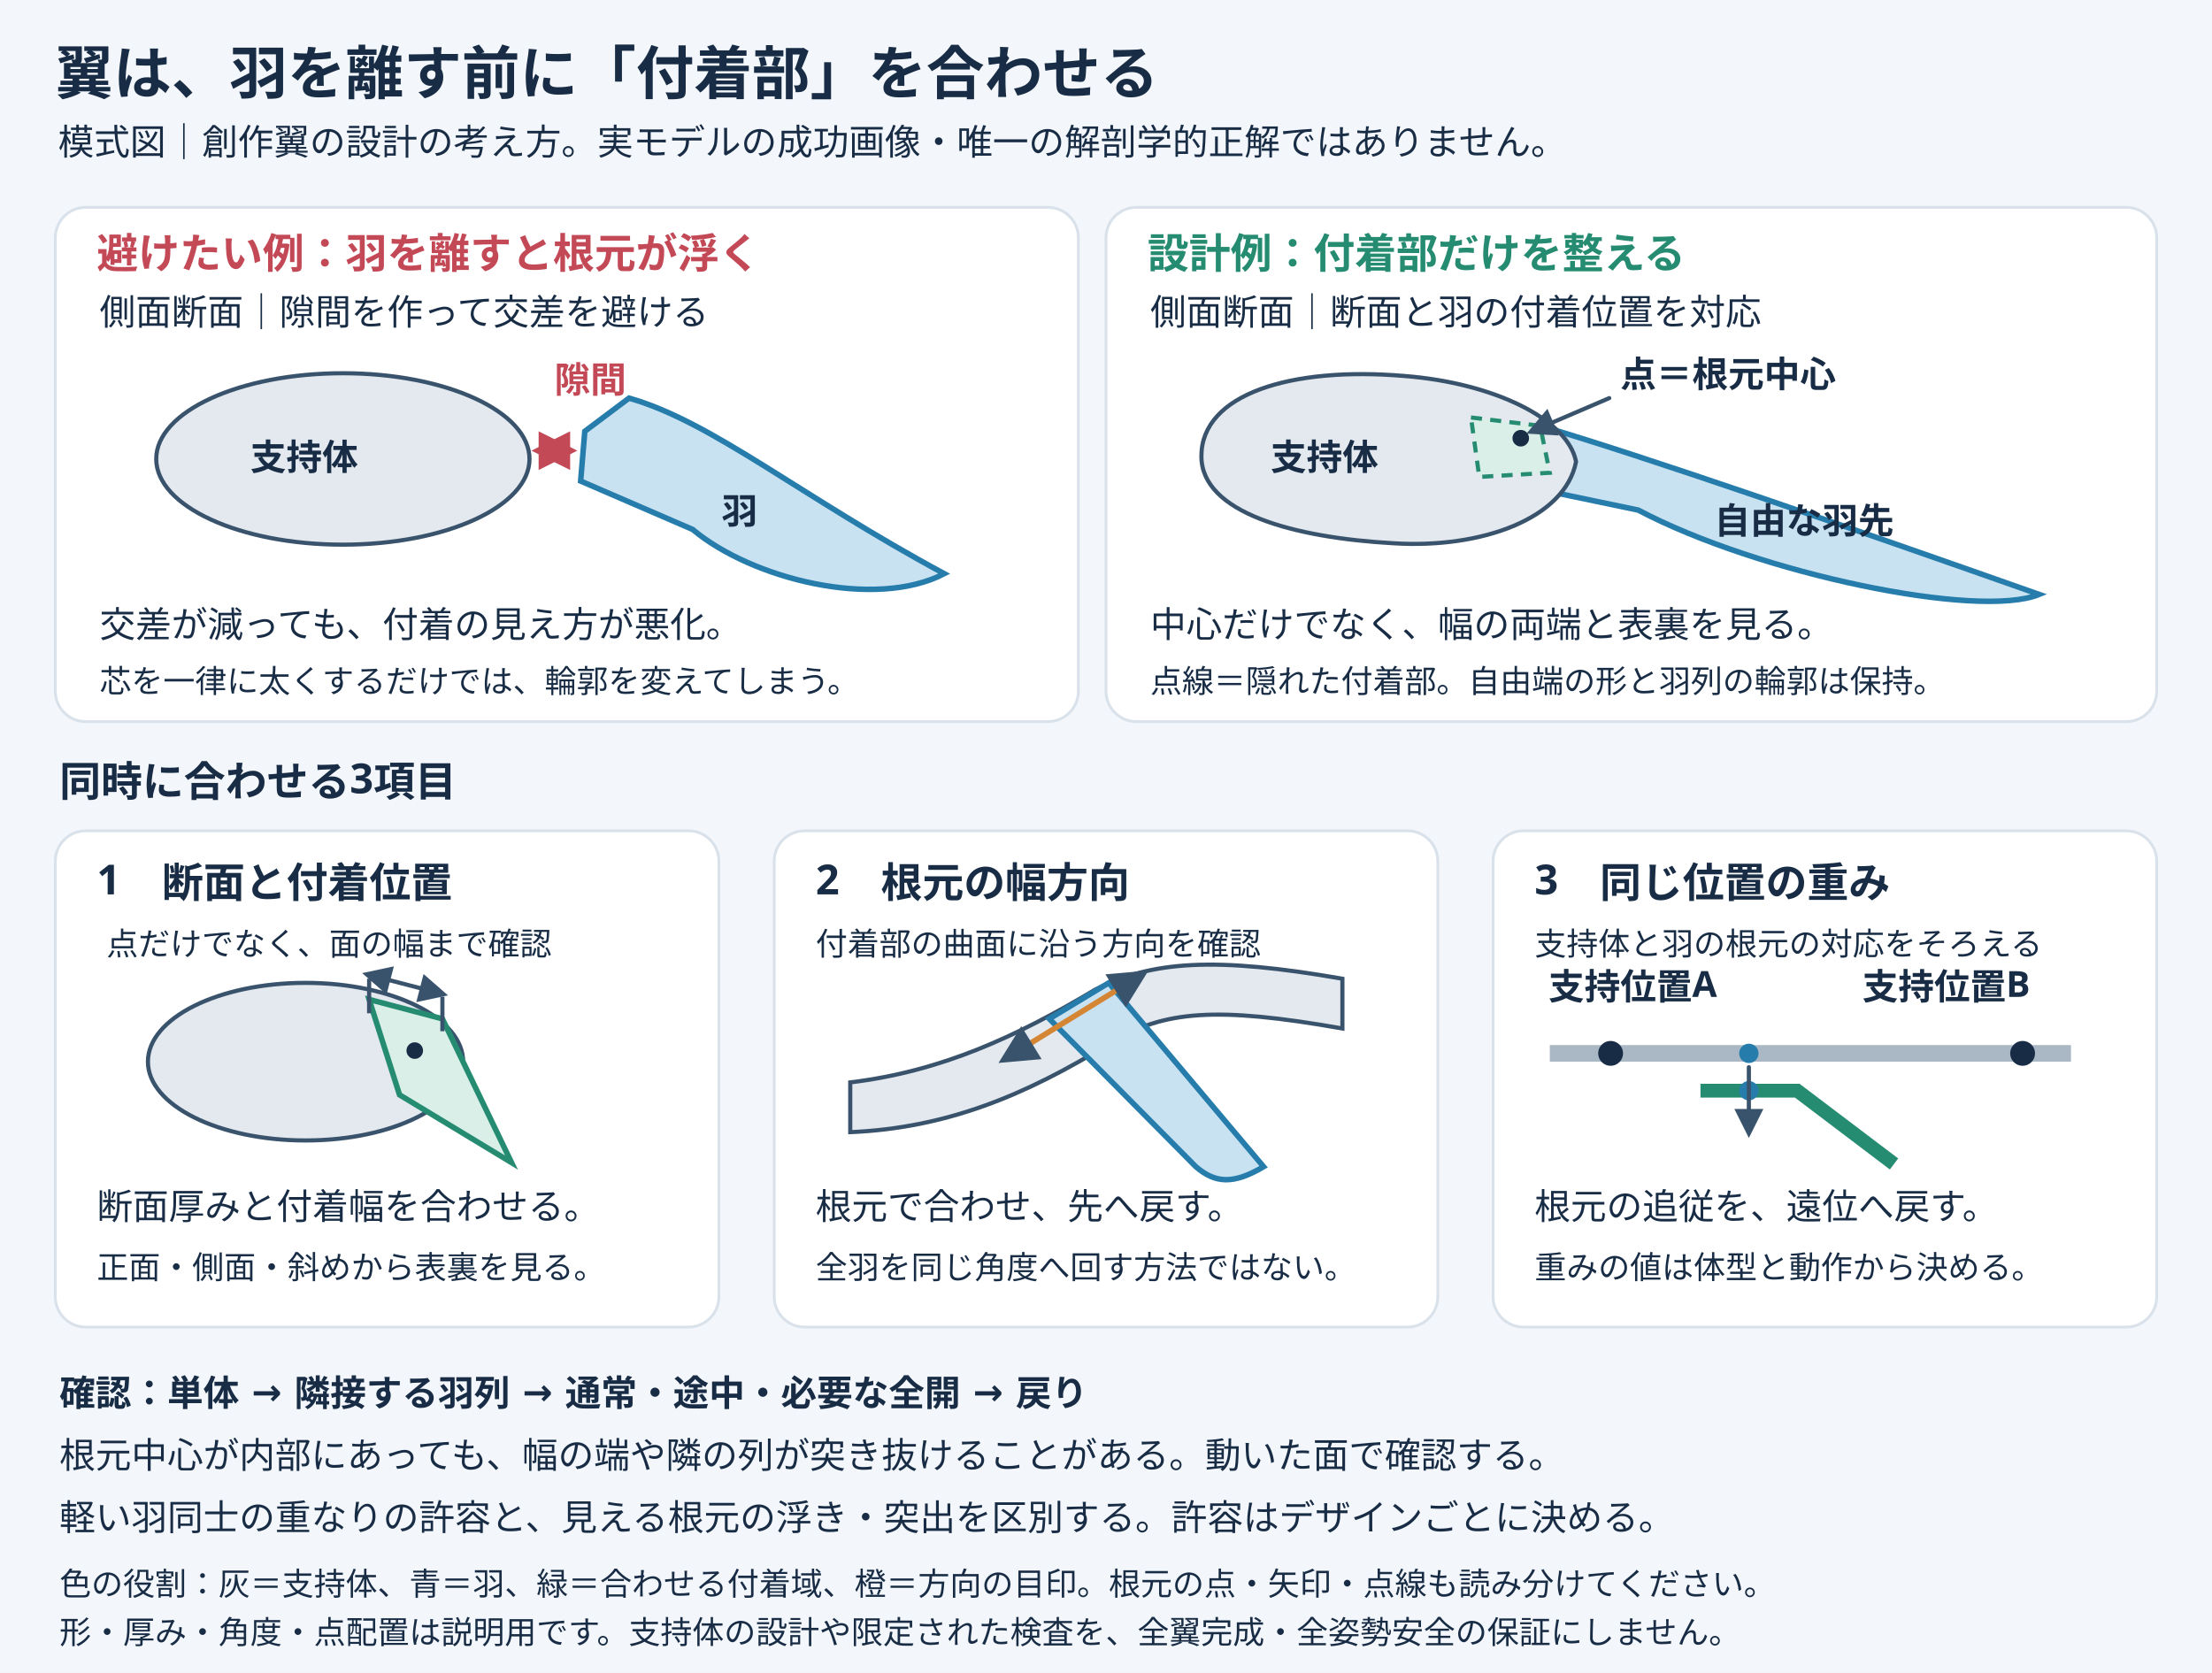
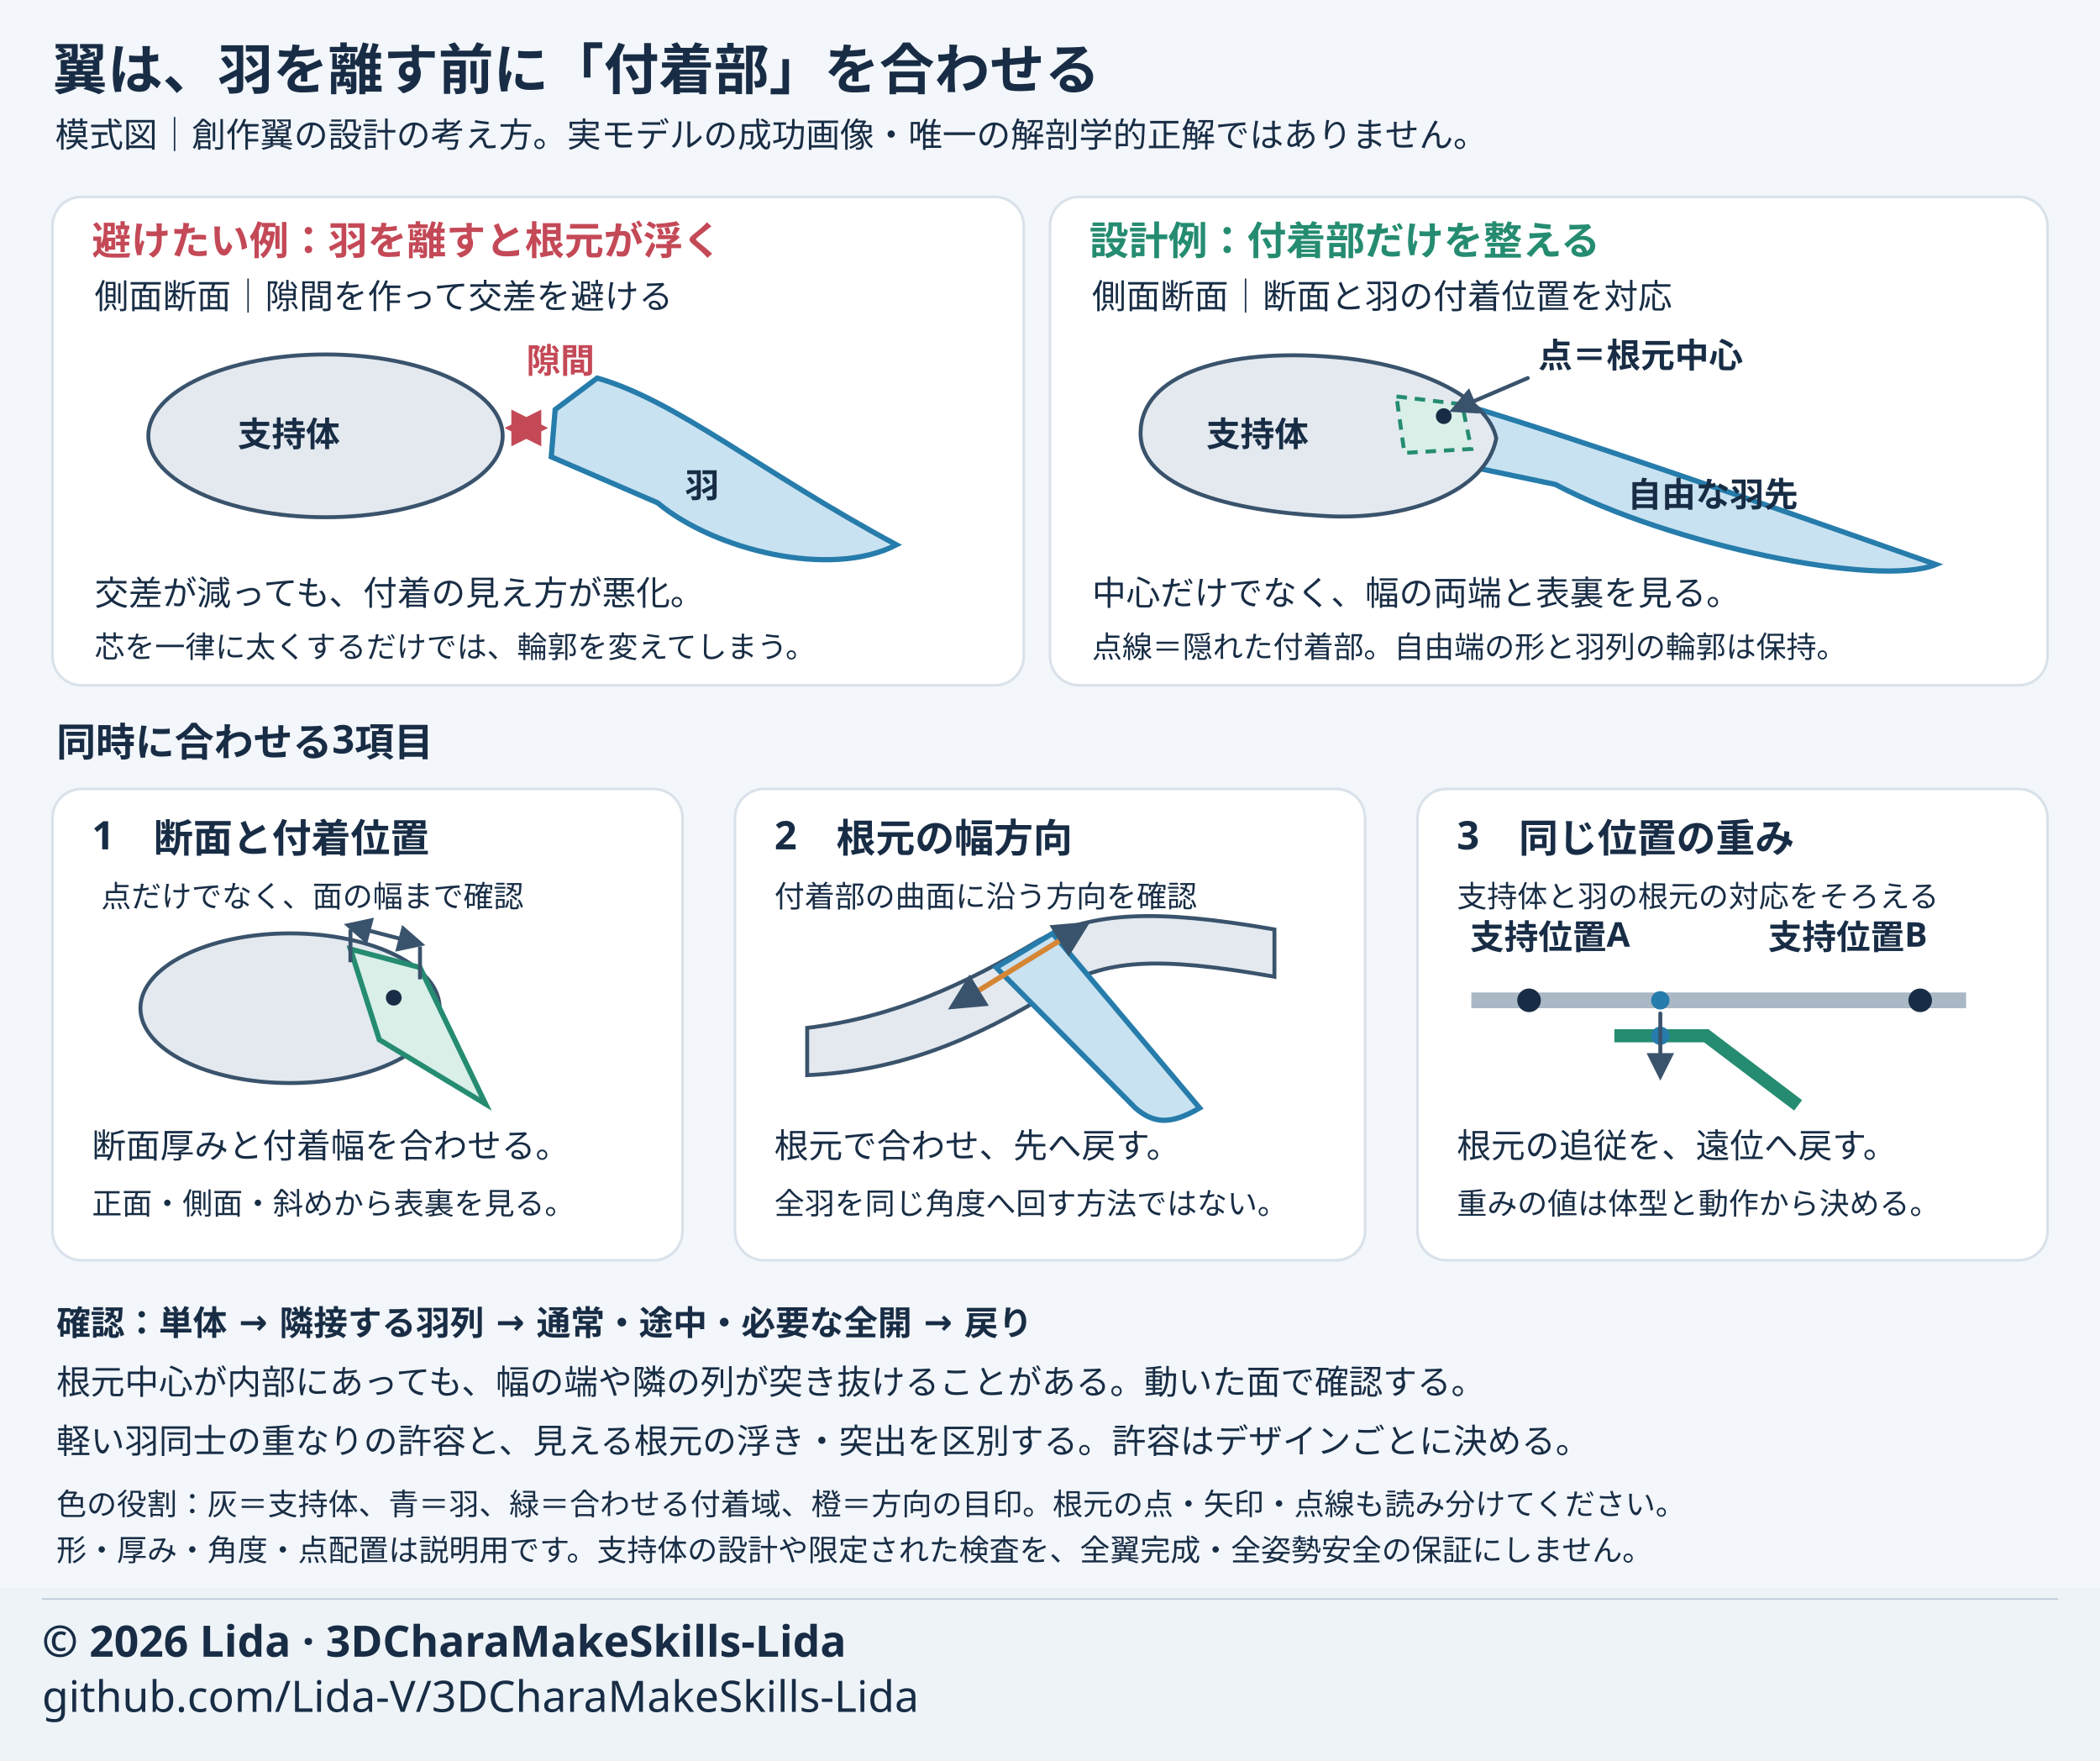
- <svg xmlns="http://www.w3.org/2000/svg" width="1600" height="1210" viewBox="0 0 1600 1210" role="img" aria-labelledby="title desc">
+ <svg xmlns="http://www.w3.org/2000/svg" width="1600" height="1341" viewBox="0 0 1600 1341" role="img" aria-labelledby="title desc">
  <defs>
    <style>text{font-family:Meiryo,"Yu Gothic",sans-serif;fill:#182d45} text[fill="#258c71"]{fill:#258c71} text[fill="#c44957"]{fill:#c44957} .title{font-size:42px;font-weight:700} .head{font-size:30px;font-weight:700} .body{font-size:26px} .small{font-size:23px} .label{font-size:26px;font-weight:700} .line{fill:none;stroke:#3a536c;stroke-width:3;stroke-linejoin:round;stroke-linecap:round}</style>
    <marker id="arrow" viewBox="0 0 10 10" refX="8" refY="5" markerWidth="7" markerHeight="7" orient="auto-start-reverse">
      <path d="M0 0 L10 5 L0 10 Z" fill="#3a536c" />
    </marker>
    <marker id="red-arrow" viewBox="0 0 10 10" refX="8" refY="5" markerWidth="7" markerHeight="7" orient="auto-start-reverse">
      <path d="M0 0 L10 5 L0 10 Z" fill="#c44957" />
    </marker>
  </defs>
  <rect width="1600" height="1210" fill="#f3f6fa" />
  <text x="40" y="68" class="title">翼は、羽を離す前に「付着部」を合わせる</text>
  <text x="42" y="112" class="body">模式図｜創作翼の設計の考え方。実モデルの成功画像・唯一の解剖学的正解ではありません。</text>
  <rect x="40" y="150" width="740" height="372" rx="22" fill="#fff" stroke="#d9e1ea" stroke-width="2" />
  <rect x="800" y="150" width="760" height="372" rx="22" fill="#fff" stroke="#d9e1ea" stroke-width="2" />
  <text x="70" y="194" class="head" fill="#c44957">避けたい例：羽を離すと根元が浮く</text>
  <text x="830" y="194" class="head" fill="#258c71">設計例：付着部だけを整える</text>
  <text x="72" y="235" class="body">側面断面｜隙間を作って交差を避ける</text>
  <text x="832" y="235" class="body">側面断面｜断面と羽の付着位置を対応</text>
  <ellipse cx="248" cy="332" rx="135" ry="62" fill="#e3e9ef" stroke="#3a536c" stroke-width="3" />
  <text x="181" y="340" class="label">支持体</text>
  <path d="M423 312 L455 288 C515 305 579 359 683 415 C633 441 544 419 501 383 L420 348 Z" fill="#c9e2f1" stroke="#267cab" stroke-width="4" />
  <path d="M390 326 L412 326" fill="none" stroke="#c44957" stroke-width="4" marker-start="url(#red-arrow)" marker-end="url(#red-arrow)" />
  <text x="401" y="284" class="label" fill="#c44957">隙間</text>
  <text x="522" y="379" class="label">羽</text>
  <text x="72" y="461" class="body">交差が減っても、付着の見え方が悪化。</text>
  <text x="72" y="501" class="small">芯を一律に太くするだけでは、輪郭を変えてしまう。</text>
  <path d="M1064 302 L1114 308 C1186 329 1339 382 1475 430 C1431 448 1272 415 1185 369 L1070 345 Z" fill="#c9e2f1" stroke="#267cab" stroke-width="4" />
  <path d="M869 330 C869 285 934 265 1016 272 C1080 277 1134 303 1140 334 C1132 375 1072 397 1008 393 C936 389 869 371 869 330 Z" fill="#e3e9ef" stroke="#3a536c" stroke-width="3" />
  <text x="919" y="340" class="label">支持体</text>
  <path d="M1064 302 L1114 308 L1121 342 L1070 345 Z" fill="#d9efe8" stroke="#258c71" stroke-width="3" stroke-dasharray="8 6" />
  <circle cx="1100" cy="317" r="6" fill="#182d45" />
  <text x="1172" y="280" class="label">点＝根元中心</text>
  <path d="M1164 288 L1108 312" class="line" marker-end="url(#arrow)" />
  <text x="1240" y="386" class="label">自由な羽先</text>
  <text x="832" y="461" class="body">中心だけでなく、幅の両端と表裏を見る。</text>
  <text x="832" y="501" class="small">点線＝隠れた付着部。自由端の形と羽列の輪郭は保持。</text>
  <text x="43" y="576" class="head">同時に合わせる3項目</text>
  <rect x="40" y="601" width="480" height="359" rx="22" fill="#fff" stroke="#d9e1ea" stroke-width="2" />
  <rect x="560" y="601" width="480" height="359" rx="22" fill="#fff" stroke="#d9e1ea" stroke-width="2" />
  <rect x="1080" y="601" width="480" height="359" rx="22" fill="#fff" stroke="#d9e1ea" stroke-width="2" />
  <text x="70" y="647" class="head">1　断面と付着位置</text>
  <text x="590" y="647" class="head">2　根元の幅方向</text>
  <text x="1110" y="647" class="head">3　同じ位置の重み</text>
  <ellipse cx="221" cy="768" rx="114" ry="57" fill="#e3e9ef" stroke="#3a536c" stroke-width="3" />
  <path d="M267 723 L320 737 L370 841 L289 792 Z" fill="#d9efe8" stroke="#258c71" stroke-width="4" />
  <circle cx="300" cy="760" r="6" fill="#182d45" />
  <path d="M267 708 L267 733 M320 721 L320 746" stroke="#3a536c" stroke-width="3" />
  <path d="M266 705 L320 719" class="line" marker-start="url(#arrow)" marker-end="url(#arrow)" />
  <text x="77" y="691" class="small">点だけでなく、面の幅まで確認</text>
  <text x="70" y="882" class="body">断面厚みと付着幅を合わせる。</text>
  <text x="70" y="925" class="small">正面・側面・斜めから表裏を見る。</text>
  <path d="M615 783 C681 775 735 750 792 716 C833 695 879 692 971 708 L971 744 C880 728 842 731 804 754 C741 793 684 816 615 819 Z" fill="#e3e9ef" stroke="#3a536c" stroke-width="3" />
  <path d="M759 737 L802 711 L914 844 C892 857 879 856 865 844 Z" fill="#c9e2f1" stroke="#267cab" stroke-width="4" />
  <path d="M727 766 L826 705" fill="none" stroke="#d58635" stroke-width="4" marker-start="url(#arrow)" marker-end="url(#arrow)" />
  <text x="590" y="691" class="small">付着部の曲面に沿う方向を確認</text>
  <text x="590" y="882" class="body">根元で合わせ、先へ戻す。</text>
  <text x="590" y="925" class="small">全羽を同じ角度へ回す方法ではない。</text>
  <path d="M1121 762 L1498 762" stroke="#aab8c5" stroke-width="12" />
  <circle cx="1165" cy="762" r="9" fill="#182d45" />
  <circle cx="1463" cy="762" r="9" fill="#182d45" />
  <text x="1120" y="723" class="label">支持位置A</text>
  <text x="1347" y="723" class="label">支持位置B</text>
  <path d="M1230 789 L1300 789 L1370 842" fill="none" stroke="#258c71" stroke-width="10" />
  <circle cx="1265" cy="762" r="7" fill="#267cab" />
  <circle cx="1265" cy="789" r="7" fill="#267cab" />
  <path d="M1265 772 L1265 819" class="line" marker-end="url(#arrow)" />
  <text x="1110" y="691" class="small">支持体と羽の根元の対応をそろえる</text>
  <text x="1110" y="882" class="body">根元の追従を、遠位へ戻す。</text>
  <text x="1110" y="925" class="small">重みの値は体型と動作から決める。</text>
  <text x="43" y="1017" class="label">確認：単体 → 隣接する羽列 → 通常・途中・必要な全開 → 戻り</text>
  <text x="43" y="1062" class="body">根元中心が内部にあっても、幅の端や隣の列が突き抜けることがある。動いた面で確認する。</text>
  <text x="43" y="1107" class="body">軽い羽同士の重なりの許容と、見える根元の浮き・突出を区別する。許容はデザインごとに決める。</text>
  <text x="43" y="1154" class="small">色の役割：灰＝支持体、青＝羽、緑＝合わせる付着域、橙＝方向の目印。根元の点・矢印・点線も読み分けてください。</text>
  <text x="43" y="1189" class="small">形・厚み・角度・点配置は説明用です。支持体の設計や限定された検査を、全翼完成・全姿勢安全の保証にしません。</text>
+   <g id="lida-provenance" aria-label="© 2026 Lida · 3DCharaMakeSkills-Lida; github.com/Lida-V/3DCharaMakeSkills-Lida">
+     <rect x="0" y="1210" width="1600" height="131" fill="#eef3f8" />
+     <path d="M 32 1218 H 1568" fill="none" stroke="#b7c7d7" stroke-width="1" />
+     <text x="32" y="1262" font-family="Meiryo, sans-serif" font-size="33" font-weight="700" fill="#223e57">© 2026 Lida · 3DCharaMakeSkills-Lida</text>
+     <text x="32" y="1304" font-family="Meiryo, sans-serif" font-size="33" fill="#355770">github.com/Lida-V/3DCharaMakeSkills-Lida</text>
+   </g>
</svg>
